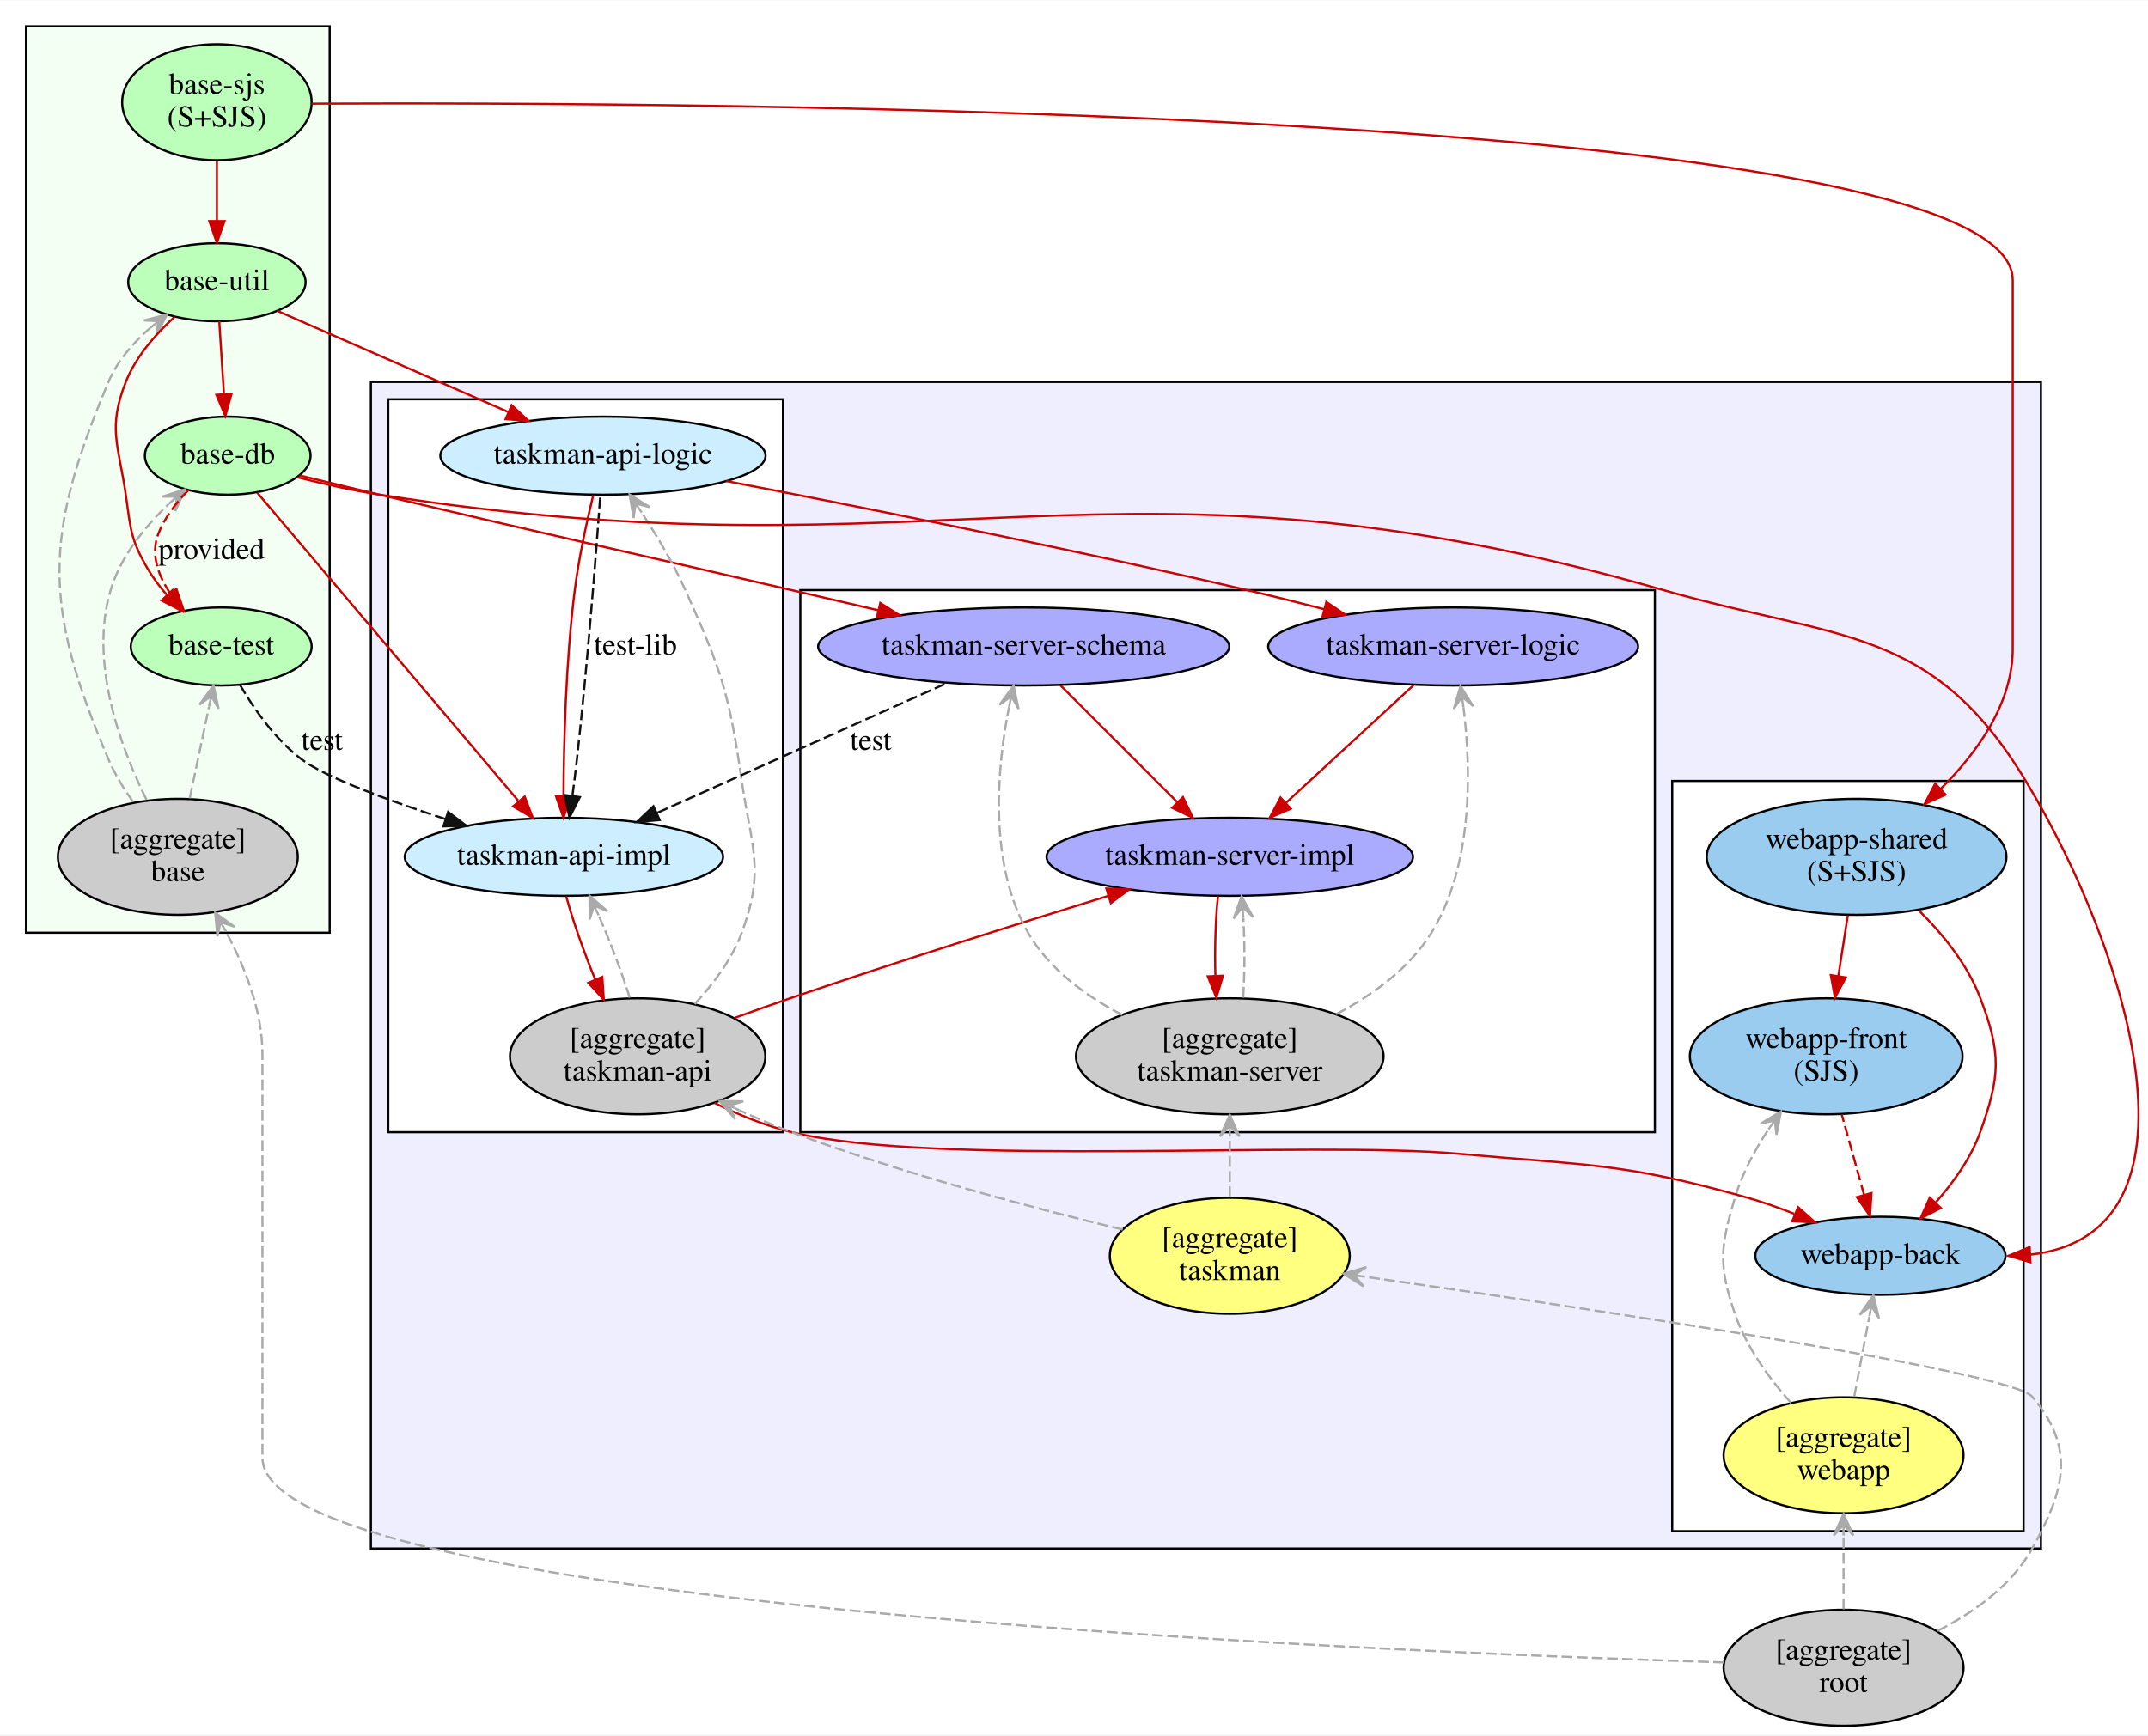
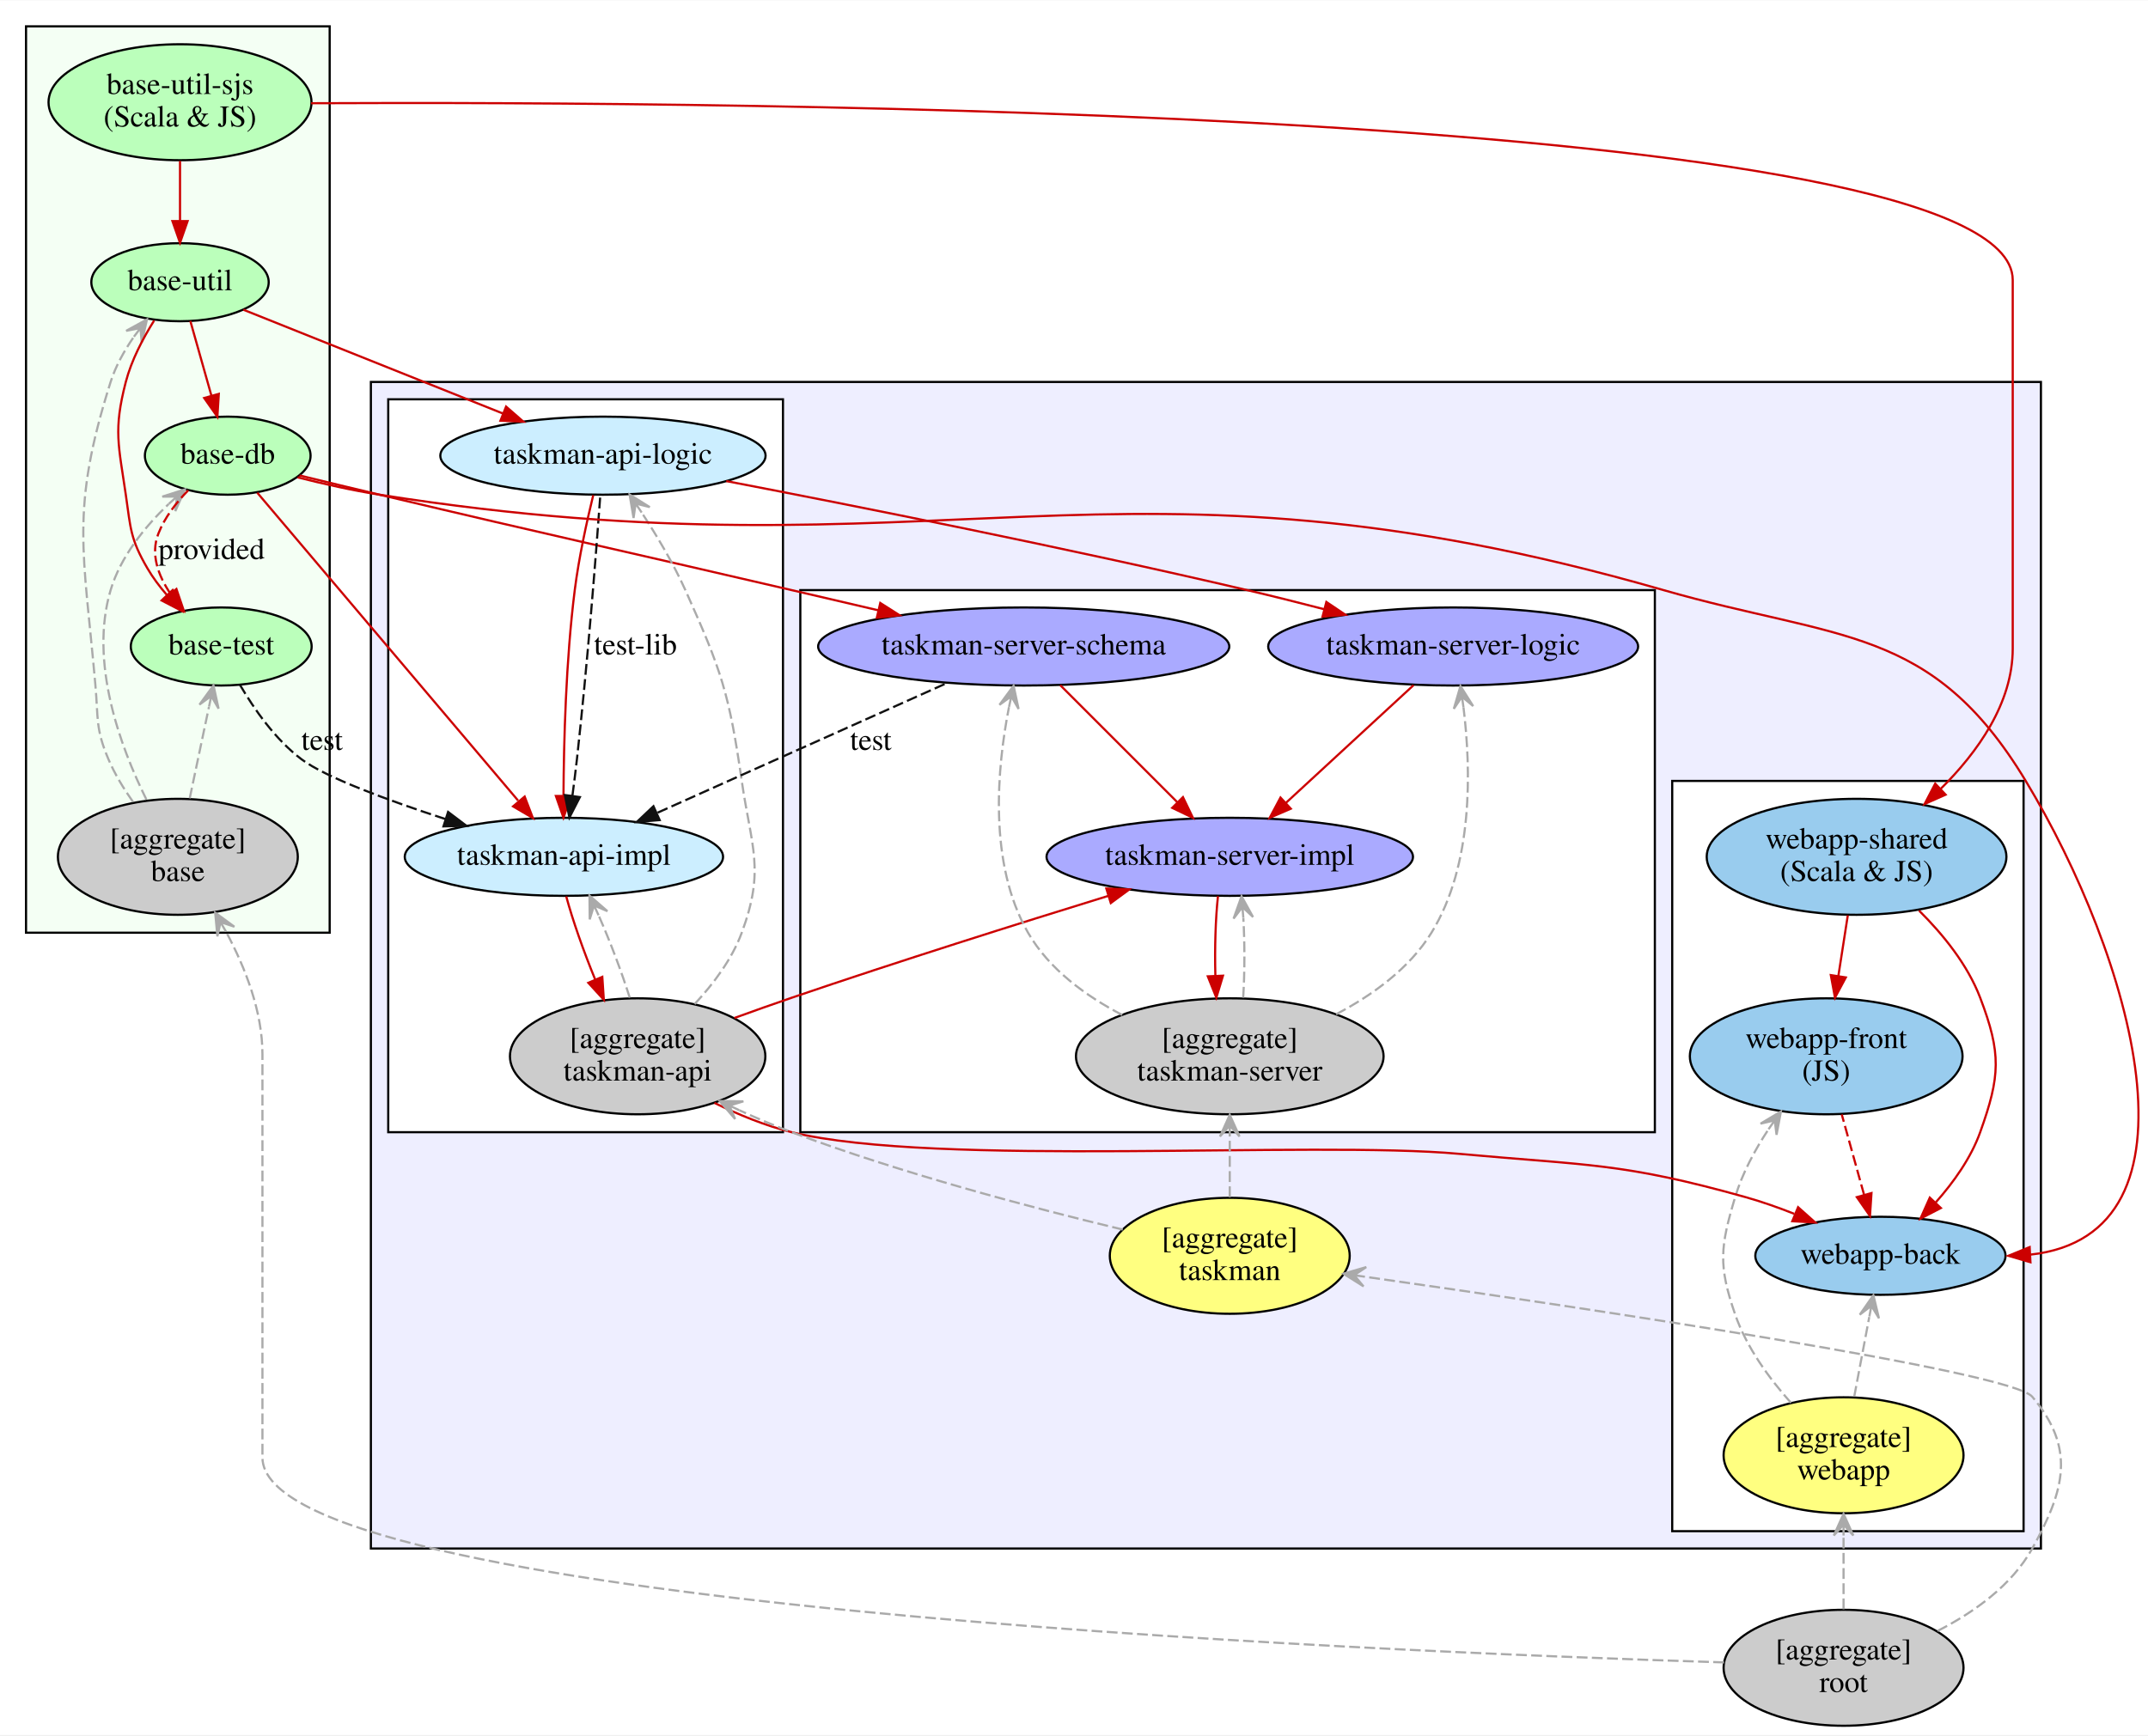
<svg xmlns="http://www.w3.org/2000/svg" width="990pt" height="800pt" viewBox="0.00 0.00 990.37 800.00">
  <g id="graph0" class="graph" transform="scale(1 1) rotate(0) translate(4 796)">
    <polygon fill="white" stroke="none" points="-4,4 -4,-796 986.367,-796 986.367,4 -4,4" />
    <g id="clust1" class="cluster">
      <polygon fill="#f4fff4" stroke="black" points="8,-366 8,-784 148,-784 148,-366 8,-366" />
    </g>
    <g id="clust2" class="cluster">
      <polygon fill="#eeeeff" stroke="black" points="167,-82 167,-620 937,-620 937,-82 167,-82" />
    </g>
    <g id="clust3" class="cluster">
      <polygon fill="white" stroke="black" points="365,-274 365,-524 759,-524 759,-274 365,-274" />
    </g>
    <g id="clust4" class="cluster">
      <polygon fill="white" stroke="black" points="175,-274 175,-612 357,-612 357,-274 175,-274" />
    </g>
    <g id="clust5" class="cluster">
      <polygon fill="white" stroke="black" points="767,-90 767,-436 929,-436 929,-90 767,-90" />
    </g>
    <g id="node1" class="node">
      <ellipse fill="#cccccc" stroke="black" cx="78" cy="-401" rx="55.309" ry="26.741" />
      <text text-anchor="middle" x="78" y="-404.8" font-family="Times,serif" font-size="14.00">[aggregate]</text>
      <text text-anchor="middle" x="78" y="-389.8" font-family="Times,serif" font-size="14.00">base</text>
    </g>
    <g id="node3" class="node">
-       <ellipse fill="#bbffbb" stroke="black" cx="96" cy="-666" rx="40.893" ry="18" />
-       <text text-anchor="middle" x="96" y="-662.3" font-family="Times,serif" font-size="14.00">base-util</text>
+       <ellipse fill="#bbffbb" stroke="black" cx="79" cy="-666" rx="40.893" ry="18" />
+       <text text-anchor="middle" x="79" y="-662.3" font-family="Times,serif" font-size="14.00">base-util</text>
    </g>
    <g id="edge33" class="edge">
-       <path fill="none" stroke="#aaaaaa" stroke-dasharray="5,2" d="M57.28,-426.4C52.977,-432.486 48.881,-439.219 46,-446 15.761,-517.176 16.055,-548.7 46,-620 50.036,-629.61 57.335,-637.989 65.132,-644.827" />
-       <polygon fill="#aaaaaa" stroke="#aaaaaa" points="72.991,-651.14 62.377,-648.386 69.093,-648.009 65.195,-644.877 65.195,-644.877 65.195,-644.877 69.093,-648.009 68.013,-641.369 72.991,-651.14 72.991,-651.14" />
+       <path fill="none" stroke="#aaaaaa" stroke-dasharray="5,2" d="M57.28,-426.4C52.977,-432.486 48.881,-439.219 46,-446 40,-460.123 41.338,-464.714 40,-480 34.566,-542.063 28.197,-560.605 47,-620 49.307,-627.289 53.283,-634.403 57.663,-640.745" />
+       <polygon fill="#aaaaaa" stroke="#aaaaaa" points="63.768,-648.857 54.159,-643.573 60.761,-644.862 57.755,-640.867 57.755,-640.867 57.755,-640.867 60.761,-644.862 61.35,-638.161 63.768,-648.857 63.768,-648.857" />
    </g>
    <g id="node4" class="node">
      <ellipse fill="#bbffbb" stroke="black" cx="101" cy="-586" rx="38.194" ry="18" />
      <text text-anchor="middle" x="101" y="-582.3" font-family="Times,serif" font-size="14.00">base-db</text>
    </g>
    <g id="edge34" class="edge">
      <path fill="none" stroke="#aaaaaa" stroke-dasharray="5,2" d="M63.515,-427.399C51.261,-452.192 37.142,-490.908 47,-524 51.593,-539.419 62.766,-553.179 73.765,-563.71" />
      <polygon fill="#aaaaaa" stroke="#aaaaaa" points="81.268,-570.466 70.825,-567.119 77.552,-567.12 73.836,-563.775 73.836,-563.775 73.836,-563.775 77.552,-567.12 76.847,-560.43 81.268,-570.466 81.268,-570.466" />
    </g>
    <g id="node5" class="node">
      <ellipse fill="#bbffbb" stroke="black" cx="98" cy="-498" rx="41.693" ry="18" />
      <text text-anchor="middle" x="98" y="-494.3" font-family="Times,serif" font-size="14.00">base-test</text>
    </g>
    <g id="edge35" class="edge">
      <path fill="none" stroke="#aaaaaa" stroke-dasharray="5,2" d="M83.465,-427.959C86.221,-441.05 89.56,-456.911 92.343,-470.128" />
      <polygon fill="#aaaaaa" stroke="#aaaaaa" points="94.433,-480.057 87.969,-471.199 93.403,-475.164 92.373,-470.271 92.373,-470.271 92.373,-470.271 93.403,-475.164 96.776,-469.344 94.433,-480.057 94.433,-480.057" />
    </g>
    <g id="node2" class="node">
-       <ellipse fill="#bbffbb" stroke="black" cx="96" cy="-749" rx="43.682" ry="26.741" />
-       <text text-anchor="middle" x="96" y="-752.8" font-family="Times,serif" font-size="14.00">base-sjs</text>
-       <text text-anchor="middle" x="96" y="-737.8" font-family="Times,serif" font-size="14.00">(S+SJS)</text>
+       <ellipse fill="#bbffbb" stroke="black" cx="79" cy="-749" rx="60.623" ry="26.741" />
+       <text text-anchor="middle" x="79" y="-752.8" font-family="Times,serif" font-size="14.00">base-util-sjs</text>
+       <text text-anchor="middle" x="79" y="-737.8" font-family="Times,serif" font-size="14.00">(Scala &amp; JS)</text>
    </g>
    <g id="edge1" class="edge">
-       <path fill="none" stroke="#cc0000" d="M96,-694.415C96,-703.3 96,-713.126 96,-721.911" />
-       <polygon fill="#cc0000" stroke="#cc0000" points="99.5,-694.178 96,-684.178 92.5,-694.178 99.5,-694.178" />
+       <path fill="none" stroke="#cc0000" d="M79,-694.415C79,-703.3 79,-713.126 79,-721.911" />
+       <polygon fill="#cc0000" stroke="#cc0000" points="82.5,-694.178 79,-684.178 75.5,-694.178 82.5,-694.178" />
    </g>
    <g id="edge2" class="edge">
-       <path fill="none" stroke="#cc0000" d="M99.24,-614.464C98.523,-625.638 97.718,-638.201 97.089,-648.006" />
-       <polygon fill="#cc0000" stroke="#cc0000" points="102.743,-614.514 99.89,-604.311 95.758,-614.066 102.743,-614.514" />
+       <path fill="none" stroke="#cc0000" d="M93.438,-613.811C90.23,-625.185 86.588,-638.098 83.764,-648.108" />
+       <polygon fill="#cc0000" stroke="#cc0000" points="96.88,-614.499 96.226,-603.925 90.143,-612.599 96.88,-614.499" />
    </g>
    <g id="edge3" class="edge">
-       <path fill="none" stroke="#cc0000" d="M72.923,-521.772C69.598,-525.613 66.486,-529.743 64,-534 56.058,-547.602 56.245,-552.41 54,-568 50.706,-590.875 45.525,-598.499 54,-620 58.624,-631.732 67.909,-642.209 76.575,-650.096" />
+       <path fill="none" stroke="#cc0000" d="M72.923,-521.772C69.598,-525.613 66.486,-529.743 64,-534 56.058,-547.602 56.245,-552.41 54,-568 50.706,-590.875 48.203,-597.628 54,-620 56.6,-630.036 61.977,-640.216 67.081,-648.349" />
      <polygon fill="#cc0000" stroke="#cc0000" points="75.608,-524.026 79.916,-514.347 70.513,-519.227 75.608,-524.026" />
    </g>
    <g id="edge4" class="edge">
      <path fill="none" stroke="#cc0000" stroke-dasharray="5,2" d="M74.539,-522.411C68.861,-530.843 65.35,-540.6 69,-550 71.92,-557.522 77.294,-564.414 82.815,-570.056" />
      <polygon fill="#cc0000" stroke="#cc0000" points="77.339,-524.512 80.754,-514.483 71.83,-520.193 77.339,-524.512" />
      <text text-anchor="middle" x="93.5" y="-538.3" font-family="Times,serif" font-size="14.00">provided</text>
    </g>
    <g id="node6" class="node">
      <ellipse fill="#aaaaff" stroke="black" cx="468" cy="-498" rx="94.783" ry="18" />
      <text text-anchor="middle" x="468" y="-494.3" font-family="Times,serif" font-size="14.00">taskman-server-schema</text>
    </g>
    <g id="edge5" class="edge">
      <path fill="none" stroke="#cc0000" d="M400.84,-514.713C387.634,-517.797 373.882,-521.004 361,-524 276.575,-543.638 255.339,-547.994 171,-568 158.953,-570.858 145.755,-574.047 134.098,-576.885" />
      <polygon fill="#cc0000" stroke="#cc0000" points="401.867,-518.067 410.809,-512.384 400.275,-511.251 401.867,-518.067" />
    </g>
    <g id="node7" class="node">
      <ellipse fill="#aaaaff" stroke="black" cx="563" cy="-401" rx="84.485" ry="18" />
      <text text-anchor="middle" x="563" y="-397.3" font-family="Times,serif" font-size="14.00">taskman-server-impl</text>
    </g>
    <g id="edge16" class="edge">
      <path fill="none" stroke="#cc0000" d="M538.675,-426.325C521.812,-443.188 499.786,-465.214 484.837,-480.163" />
      <polygon fill="#cc0000" stroke="#cc0000" points="541.42,-428.53 546.016,-418.984 536.47,-423.58 541.42,-428.53" />
    </g>
    <g id="node8" class="node">
      <ellipse fill="#aaaaff" stroke="black" cx="666" cy="-498" rx="85.285" ry="18" />
      <text text-anchor="middle" x="666" y="-494.3" font-family="Times,serif" font-size="14.00">taskman-server-logic</text>
    </g>
    <g id="edge14" class="edge">
      <path fill="none" stroke="#cc0000" d="M588.881,-425.87C607.226,-442.791 631.391,-465.079 647.745,-480.163" />
      <polygon fill="#cc0000" stroke="#cc0000" points="591.138,-423.191 581.414,-418.984 586.392,-428.337 591.138,-423.191" />
    </g>
    <g id="node10" class="node">
      <ellipse fill="#cccccc" stroke="black" cx="290" cy="-309" rx="58.88" ry="26.741" />
      <text text-anchor="middle" x="290" y="-312.8" font-family="Times,serif" font-size="14.00">[aggregate]</text>
      <text text-anchor="middle" x="290" y="-297.8" font-family="Times,serif" font-size="14.00">taskman-api</text>
    </g>
    <g id="edge15" class="edge">
      <path fill="none" stroke="#cc0000" d="M506.952,-382.971C466.29,-370.44 410.049,-352.742 361,-336 352.428,-333.074 343.319,-329.837 334.585,-326.668" />
      <polygon fill="#cc0000" stroke="#cc0000" points="506.092,-386.368 516.679,-385.962 508.149,-379.677 506.092,-386.368" />
    </g>
    <g id="node12" class="node">
      <ellipse fill="#cceeff" stroke="black" cx="274" cy="-586" rx="74.987" ry="18" />
      <text text-anchor="middle" x="274" y="-582.3" font-family="Times,serif" font-size="14.00">taskman-api-logic</text>
    </g>
    <g id="edge13" class="edge">
      <path fill="none" stroke="#cc0000" d="M606.595,-515.167C594.828,-518.218 582.546,-521.297 571,-524 487.842,-543.466 390.791,-562.761 330.862,-574.281" />
      <polygon fill="#cc0000" stroke="#cc0000" points="607.542,-518.537 616.331,-512.619 605.77,-511.765 607.542,-518.537" />
    </g>
    <g id="node9" class="node">
      <ellipse fill="#cccccc" stroke="black" cx="563" cy="-309" rx="70.922" ry="26.741" />
      <text text-anchor="middle" x="563" y="-312.8" font-family="Times,serif" font-size="14.00">[aggregate]</text>
      <text text-anchor="middle" x="563" y="-297.8" font-family="Times,serif" font-size="14.00">taskman-server</text>
    </g>
    <g id="edge28" class="edge">
      <path fill="none" stroke="#aaaaaa" stroke-dasharray="5,2" d="M513.423,-328.068C496.625,-336.821 479.68,-349.173 470,-366 451.595,-397.993 455.719,-442.062 461.206,-470.043" />
      <polygon fill="#aaaaaa" stroke="#aaaaaa" points="463.332,-479.92 456.829,-471.091 462.28,-475.032 461.228,-470.144 461.228,-470.144 461.228,-470.144 462.28,-475.032 465.627,-469.197 463.332,-479.92 463.332,-479.92" />
    </g>
    <g id="edge17" class="edge">
      <path fill="none" stroke="#cc0000" d="M556.363,-346.318C556.031,-358.937 556.431,-372.504 557.563,-382.842" />
      <polygon fill="#cc0000" stroke="#cc0000" points="559.872,-346.175 556.814,-336.032 552.879,-345.869 559.872,-346.175" />
    </g>
    <g id="edge27" class="edge">
      <path fill="none" stroke="#aaaaaa" stroke-dasharray="5,2" d="M569.186,-336.032C569.913,-347.558 569.937,-361.118 569.258,-372.779" />
      <polygon fill="#aaaaaa" stroke="#aaaaaa" points="568.437,-382.842 564.765,-372.509 568.844,-377.858 569.25,-372.875 569.25,-372.875 569.25,-372.875 568.844,-377.858 573.735,-373.241 568.437,-382.842 568.437,-382.842" />
    </g>
    <g id="edge26" class="edge">
      <path fill="none" stroke="#aaaaaa" stroke-dasharray="5,2" d="M612.033,-328.392C628.767,-337.183 645.812,-349.476 656,-366 675.425,-397.506 674.242,-441.705 670.772,-469.846" />
      <polygon fill="#aaaaaa" stroke="#aaaaaa" points="669.368,-479.786 666.311,-469.255 670.067,-474.835 670.767,-469.884 670.767,-469.884 670.767,-469.884 670.067,-474.835 675.222,-470.514 669.368,-479.786 669.368,-479.786" />
    </g>
    <g id="node11" class="node">
      <ellipse fill="#cceeff" stroke="black" cx="256" cy="-401" rx="73.387" ry="18" />
      <text text-anchor="middle" x="256" y="-397.3" font-family="Times,serif" font-size="14.00">taskman-api-impl</text>
    </g>
    <g id="edge12" class="edge">
      <path fill="none" stroke="#cc0000" d="M270.451,-344.334C265.061,-357.464 259.993,-371.879 257.07,-382.75" />
      <polygon fill="#cc0000" stroke="#cc0000" points="273.698,-345.641 274.406,-335.07 267.26,-342.893 273.698,-345.641" />
    </g>
    <g id="edge25" class="edge">
      <path fill="none" stroke="#aaaaaa" stroke-dasharray="5,2" d="M286.352,-336.032C282.625,-347.875 277.345,-361.863 272.123,-373.734" />
      <polygon fill="#aaaaaa" stroke="#aaaaaa" points="267.786,-383.115 267.898,-372.149 269.884,-378.576 271.983,-374.038 271.983,-374.038 271.983,-374.038 269.884,-378.576 276.067,-375.927 267.786,-383.115 267.786,-383.115" />
    </g>
    <g id="edge24" class="edge">
      <path fill="none" stroke="#aaaaaa" stroke-dasharray="5,2" d="M316.292,-333.115C324.928,-342.372 333.469,-353.75 338,-366 348.794,-395.179 342.453,-405.209 338,-436 332.162,-476.362 328.711,-486.799 312,-524 306.488,-536.271 298.879,-549.025 291.917,-559.679" />
      <polygon fill="#aaaaaa" stroke="#aaaaaa" points="286.281,-568.078 288.116,-557.267 289.067,-563.926 291.853,-559.774 291.853,-559.774 291.853,-559.774 289.067,-563.926 295.59,-562.282 286.281,-568.078 286.281,-568.078" />
    </g>
    <g id="edge8" class="edge">
      <path fill="none" stroke="#cc0000" d="M234.876,-426.939C202.545,-465.112 141.691,-536.959 114.602,-568.94" />
      <polygon fill="#cc0000" stroke="#cc0000" points="237.903,-428.781 241.696,-418.888 232.562,-424.257 237.903,-428.781" />
    </g>
    <g id="edge11" class="edge">
      <path fill="none" stroke="#111111" stroke-dasharray="5,2" d="M201.36,-418.42C174.707,-427.108 146.048,-437.671 135,-446 122.946,-455.087 113.136,-469.197 106.653,-480.274" />
      <polygon fill="#111111" stroke="#111111" points="202.6,-421.698 211.053,-415.311 200.462,-415.032 202.6,-421.698" />
      <text text-anchor="middle" x="144.5" y="-450.3" font-family="Times,serif" font-size="14.00">test</text>
    </g>
    <g id="edge10" class="edge">
      <path fill="none" stroke="#111111" stroke-dasharray="5,2" d="M299.197,-421.357C338.603,-439.016 396.12,-464.79 432.8,-481.226" />
      <polygon fill="#111111" stroke="#111111" points="300.149,-417.948 289.592,-417.053 297.286,-424.336 300.149,-417.948" />
      <text text-anchor="middle" x="397.5" y="-450.3" font-family="Times,serif" font-size="14.00">test</text>
    </g>
    <g id="edge7" class="edge">
      <path fill="none" stroke="#cc0000" d="M255.803,-429.156C255.933,-453.952 256.91,-491.573 261,-524 262.883,-538.933 266.554,-555.633 269.516,-567.779" />
      <polygon fill="#cc0000" stroke="#cc0000" points="259.303,-429.045 255.793,-419.049 252.303,-429.052 259.303,-429.045" />
    </g>
    <g id="edge9" class="edge">
      <path fill="none" stroke="#111111" stroke-dasharray="5,2" d="M259.933,-429.274C260.67,-434.804 261.397,-440.584 262,-446 266.875,-489.813 270.884,-541.584 272.794,-567.854" />
      <polygon fill="#111111" stroke="#111111" points="263.365,-428.539 258.533,-419.11 256.43,-429.494 263.365,-428.539" />
      <text text-anchor="middle" x="289" y="-494.3" font-family="Times,serif" font-size="14.00">test-lib</text>
    </g>
    <g id="edge6" class="edge">
-       <path fill="none" stroke="#cc0000" d="M230.197,-606.194C196.956,-620.761 152.264,-640.345 123.788,-652.823" />
-       <polygon fill="#cc0000" stroke="#cc0000" points="231.925,-609.259 239.68,-602.039 229.116,-602.847 231.925,-609.259" />
+       <path fill="none" stroke="#cc0000" d="M227.74,-605.504C190.678,-620.329 139.816,-640.674 108.202,-653.319" />
+       <polygon fill="#cc0000" stroke="#cc0000" points="229.337,-608.635 237.322,-601.671 226.737,-602.136 229.337,-608.635" />
    </g>
    <g id="node13" class="node">
      <ellipse fill="#ffff80" stroke="black" cx="846" cy="-125" rx="55.309" ry="26.741" />
      <text text-anchor="middle" x="846" y="-128.8" font-family="Times,serif" font-size="14.00">[aggregate]</text>
      <text text-anchor="middle" x="846" y="-113.8" font-family="Times,serif" font-size="14.00">webapp</text>
    </g>
    <g id="node14" class="node">
      <ellipse fill="#99ccee" stroke="black" cx="863" cy="-217" rx="57.69" ry="18" />
      <text text-anchor="middle" x="863" y="-213.3" font-family="Times,serif" font-size="14.00">webapp-back</text>
    </g>
    <g id="edge32" class="edge">
      <path fill="none" stroke="#aaaaaa" stroke-dasharray="5,2" d="M850.917,-152.032C853.094,-163.558 855.656,-177.118 857.858,-188.779" />
      <polygon fill="#aaaaaa" stroke="#aaaaaa" points="859.759,-198.842 853.481,-189.851 858.831,-193.928 857.903,-189.015 857.903,-189.015 857.903,-189.015 858.831,-193.928 862.325,-188.18 859.759,-198.842 859.759,-198.842" />
    </g>
    <g id="node15" class="node">
      <ellipse fill="#99ccee" stroke="black" cx="838" cy="-309" rx="62.865" ry="26.741" />
      <text text-anchor="middle" x="838" y="-312.8" font-family="Times,serif" font-size="14.00">webapp-front</text>
-       <text text-anchor="middle" x="838" y="-297.8" font-family="Times,serif" font-size="14.00">(SJS)</text>
+       <text text-anchor="middle" x="838" y="-297.8" font-family="Times,serif" font-size="14.00">(JS)</text>
    </g>
    <g id="edge31" class="edge">
      <path fill="none" stroke="#aaaaaa" stroke-dasharray="5,2" d="M821.745,-149.201C811.721,-160.448 801.233,-174.802 796,-190 788.187,-212.693 789.128,-221.005 796,-244 799.263,-254.919 805.052,-265.704 811.309,-275.219" />
      <polygon fill="#aaaaaa" stroke="#aaaaaa" points="817.128,-283.569 807.719,-277.938 814.269,-279.467 811.411,-275.365 811.411,-275.365 811.411,-275.365 814.269,-279.467 815.102,-272.792 817.128,-283.569 817.128,-283.569" />
    </g>
    <g id="edge18" class="edge">
      <path fill="none" stroke="#cc0000" d="M932.029,-217.522C1016.56,-226.732 978.501,-355.62 930,-436 886.656,-507.833 843.639,-500.849 763,-524 509.408,-596.806 431.624,-526.952 171,-568 158.523,-569.965 144.995,-573.026 133.188,-576.012" />
      <polygon fill="#cc0000" stroke="#cc0000" points="932.169,-214.025 922,-217 931.804,-221.015 932.169,-214.025" />
    </g>
    <g id="edge19" class="edge">
      <path fill="none" stroke="#cc0000" d="M823.264,-236.356C815.97,-239.238 808.339,-241.939 801,-244 743.873,-260.04 728.088,-258.583 669,-264 600.805,-270.251 427.525,-257.753 361,-274 348.918,-276.951 336.454,-282.1 325.407,-287.511" />
      <polygon fill="#cc0000" stroke="#cc0000" points="825.037,-239.411 832.945,-232.359 822.366,-232.941 825.037,-239.411" />
    </g>
    <g id="edge22" class="edge">
      <path fill="none" stroke="#cc0000" stroke-dasharray="5,2" d="M855.476,-245.086C852.209,-256.848 848.399,-270.563 845.172,-282.179" />
      <polygon fill="#cc0000" stroke="#cc0000" points="858.876,-245.925 858.18,-235.353 852.131,-244.051 858.876,-245.925" />
    </g>
    <g id="node16" class="node">
      <ellipse fill="#99ccee" stroke="black" cx="852" cy="-401" rx="69.094" ry="26.741" />
      <text text-anchor="middle" x="852" y="-404.8" font-family="Times,serif" font-size="14.00">webapp-shared</text>
-       <text text-anchor="middle" x="852" y="-389.8" font-family="Times,serif" font-size="14.00">(S+SJS)</text>
+       <text text-anchor="middle" x="852" y="-389.8" font-family="Times,serif" font-size="14.00">(Scala &amp; JS)</text>
    </g>
    <g id="edge21" class="edge">
      <path fill="none" stroke="#cc0000" d="M888.569,-241.695C896.725,-250.897 904.736,-262.09 909,-274 918.289,-299.943 918.805,-310.248 909,-336 903.176,-351.296 891.833,-365.263 880.789,-376.22" />
      <polygon fill="#cc0000" stroke="#cc0000" points="890.862,-239.025 881.454,-234.153 885.77,-243.829 890.862,-239.025" />
    </g>
    <g id="edge20" class="edge">
      <path fill="none" stroke="#cc0000" d="M843.589,-345.927C845.05,-355.32 846.597,-365.263 847.96,-374.027" />
      <polygon fill="#cc0000" stroke="#cc0000" points="847.045,-345.375 842.049,-336.032 840.128,-346.451 847.045,-345.375" />
    </g>
    <g id="edge23" class="edge">
-       <path fill="none" stroke="#cc0000" d="M890.687,-432.241C907.748,-449.133 924,-471.83 924,-497 924,-497 924,-497 924,-667 924,-746.575 310.415,-749.172 139.641,-748.354" />
+       <path fill="none" stroke="#cc0000" d="M890.687,-432.241C907.748,-449.133 924,-471.83 924,-497 924,-497 924,-497 924,-667 924,-745.891 332.831,-749.477 139.431,-748.54" />
      <polygon fill="#cc0000" stroke="#cc0000" points="893.055,-429.663 883.371,-425.367 888.262,-434.765 893.055,-429.663" />
    </g>
    <g id="node17" class="node">
      <ellipse fill="#ffff80" stroke="black" cx="563" cy="-217" rx="55.309" ry="26.741" />
      <text text-anchor="middle" x="563" y="-220.8" font-family="Times,serif" font-size="14.00">[aggregate]</text>
      <text text-anchor="middle" x="563" y="-205.8" font-family="Times,serif" font-size="14.00">taskman</text>
    </g>
    <g id="edge30" class="edge">
      <path fill="none" stroke="#aaaaaa" stroke-dasharray="5,2" d="M563,-244.032C563,-252.707 563,-262.534 563,-271.836" />
      <polygon fill="#aaaaaa" stroke="#aaaaaa" points="563,-282.027 558.5,-272.027 563,-277.027 563,-272.027 563,-272.027 563,-272.027 563,-277.027 567.5,-272.027 563,-282.027 563,-282.027" />
    </g>
    <g id="edge29" class="edge">
      <path fill="none" stroke="#aaaaaa" stroke-dasharray="5,2" d="M513.66,-229.1C472.279,-239.018 411.947,-254.909 361,-274 353.089,-276.964 344.859,-280.479 336.926,-284.106" />
      <polygon fill="#aaaaaa" stroke="#aaaaaa" points="327.785,-288.389 334.931,-280.071 332.313,-286.268 336.84,-284.146 336.84,-284.146 336.84,-284.146 332.313,-286.268 338.75,-288.221 327.785,-288.389 327.785,-288.389" />
    </g>
    <g id="node18" class="node">
      <ellipse fill="#cccccc" stroke="black" cx="846" cy="-27" rx="55.309" ry="26.741" />
      <text text-anchor="middle" x="846" y="-30.8" font-family="Times,serif" font-size="14.00">[aggregate]</text>
      <text text-anchor="middle" x="846" y="-15.8" font-family="Times,serif" font-size="14.00">root</text>
    </g>
    <g id="edge36" class="edge">
      <path fill="none" stroke="#aaaaaa" stroke-dasharray="5,2" d="M790.908,-29.471C621.077,-34.731 117,-56.063 117,-124 117,-124 117,-124 117,-310 117,-329.644 109.081,-349.86 100.379,-366.143" />
      <polygon fill="#aaaaaa" stroke="#aaaaaa" points="95.219,-375.241 96.238,-364.323 97.686,-370.892 100.152,-366.543 100.152,-366.543 100.152,-366.543 97.686,-370.892 104.067,-368.762 95.219,-375.241 95.219,-375.241" />
    </g>
    <g id="edge37" class="edge">
      <path fill="none" stroke="#aaaaaa" stroke-dasharray="5,2" d="M846,-53.979C846,-64.438 846,-76.677 846,-87.971" />
      <polygon fill="#aaaaaa" stroke="#aaaaaa" points="846,-98 841.5,-88 846,-93 846,-88 846,-88 846,-88 846,-93 850.5,-88 846,-98 846,-98" />
    </g>
    <g id="edge38" class="edge">
      <path fill="none" stroke="#aaaaaa" stroke-dasharray="5,2" d="M889.34,-43.983C906.094,-52.538 923.494,-64.911 933,-82 948.124,-109.188 953.037,-128.2 933,-152 923.134,-163.719 728.236,-192.739 625.377,-207.33" />
      <polygon fill="#aaaaaa" stroke="#aaaaaa" points="615.418,-208.739 624.689,-202.883 620.369,-208.039 625.319,-207.338 625.319,-207.338 625.319,-207.338 620.369,-208.039 625.95,-211.794 615.418,-208.739 615.418,-208.739" />
    </g>
  </g>
</svg>
